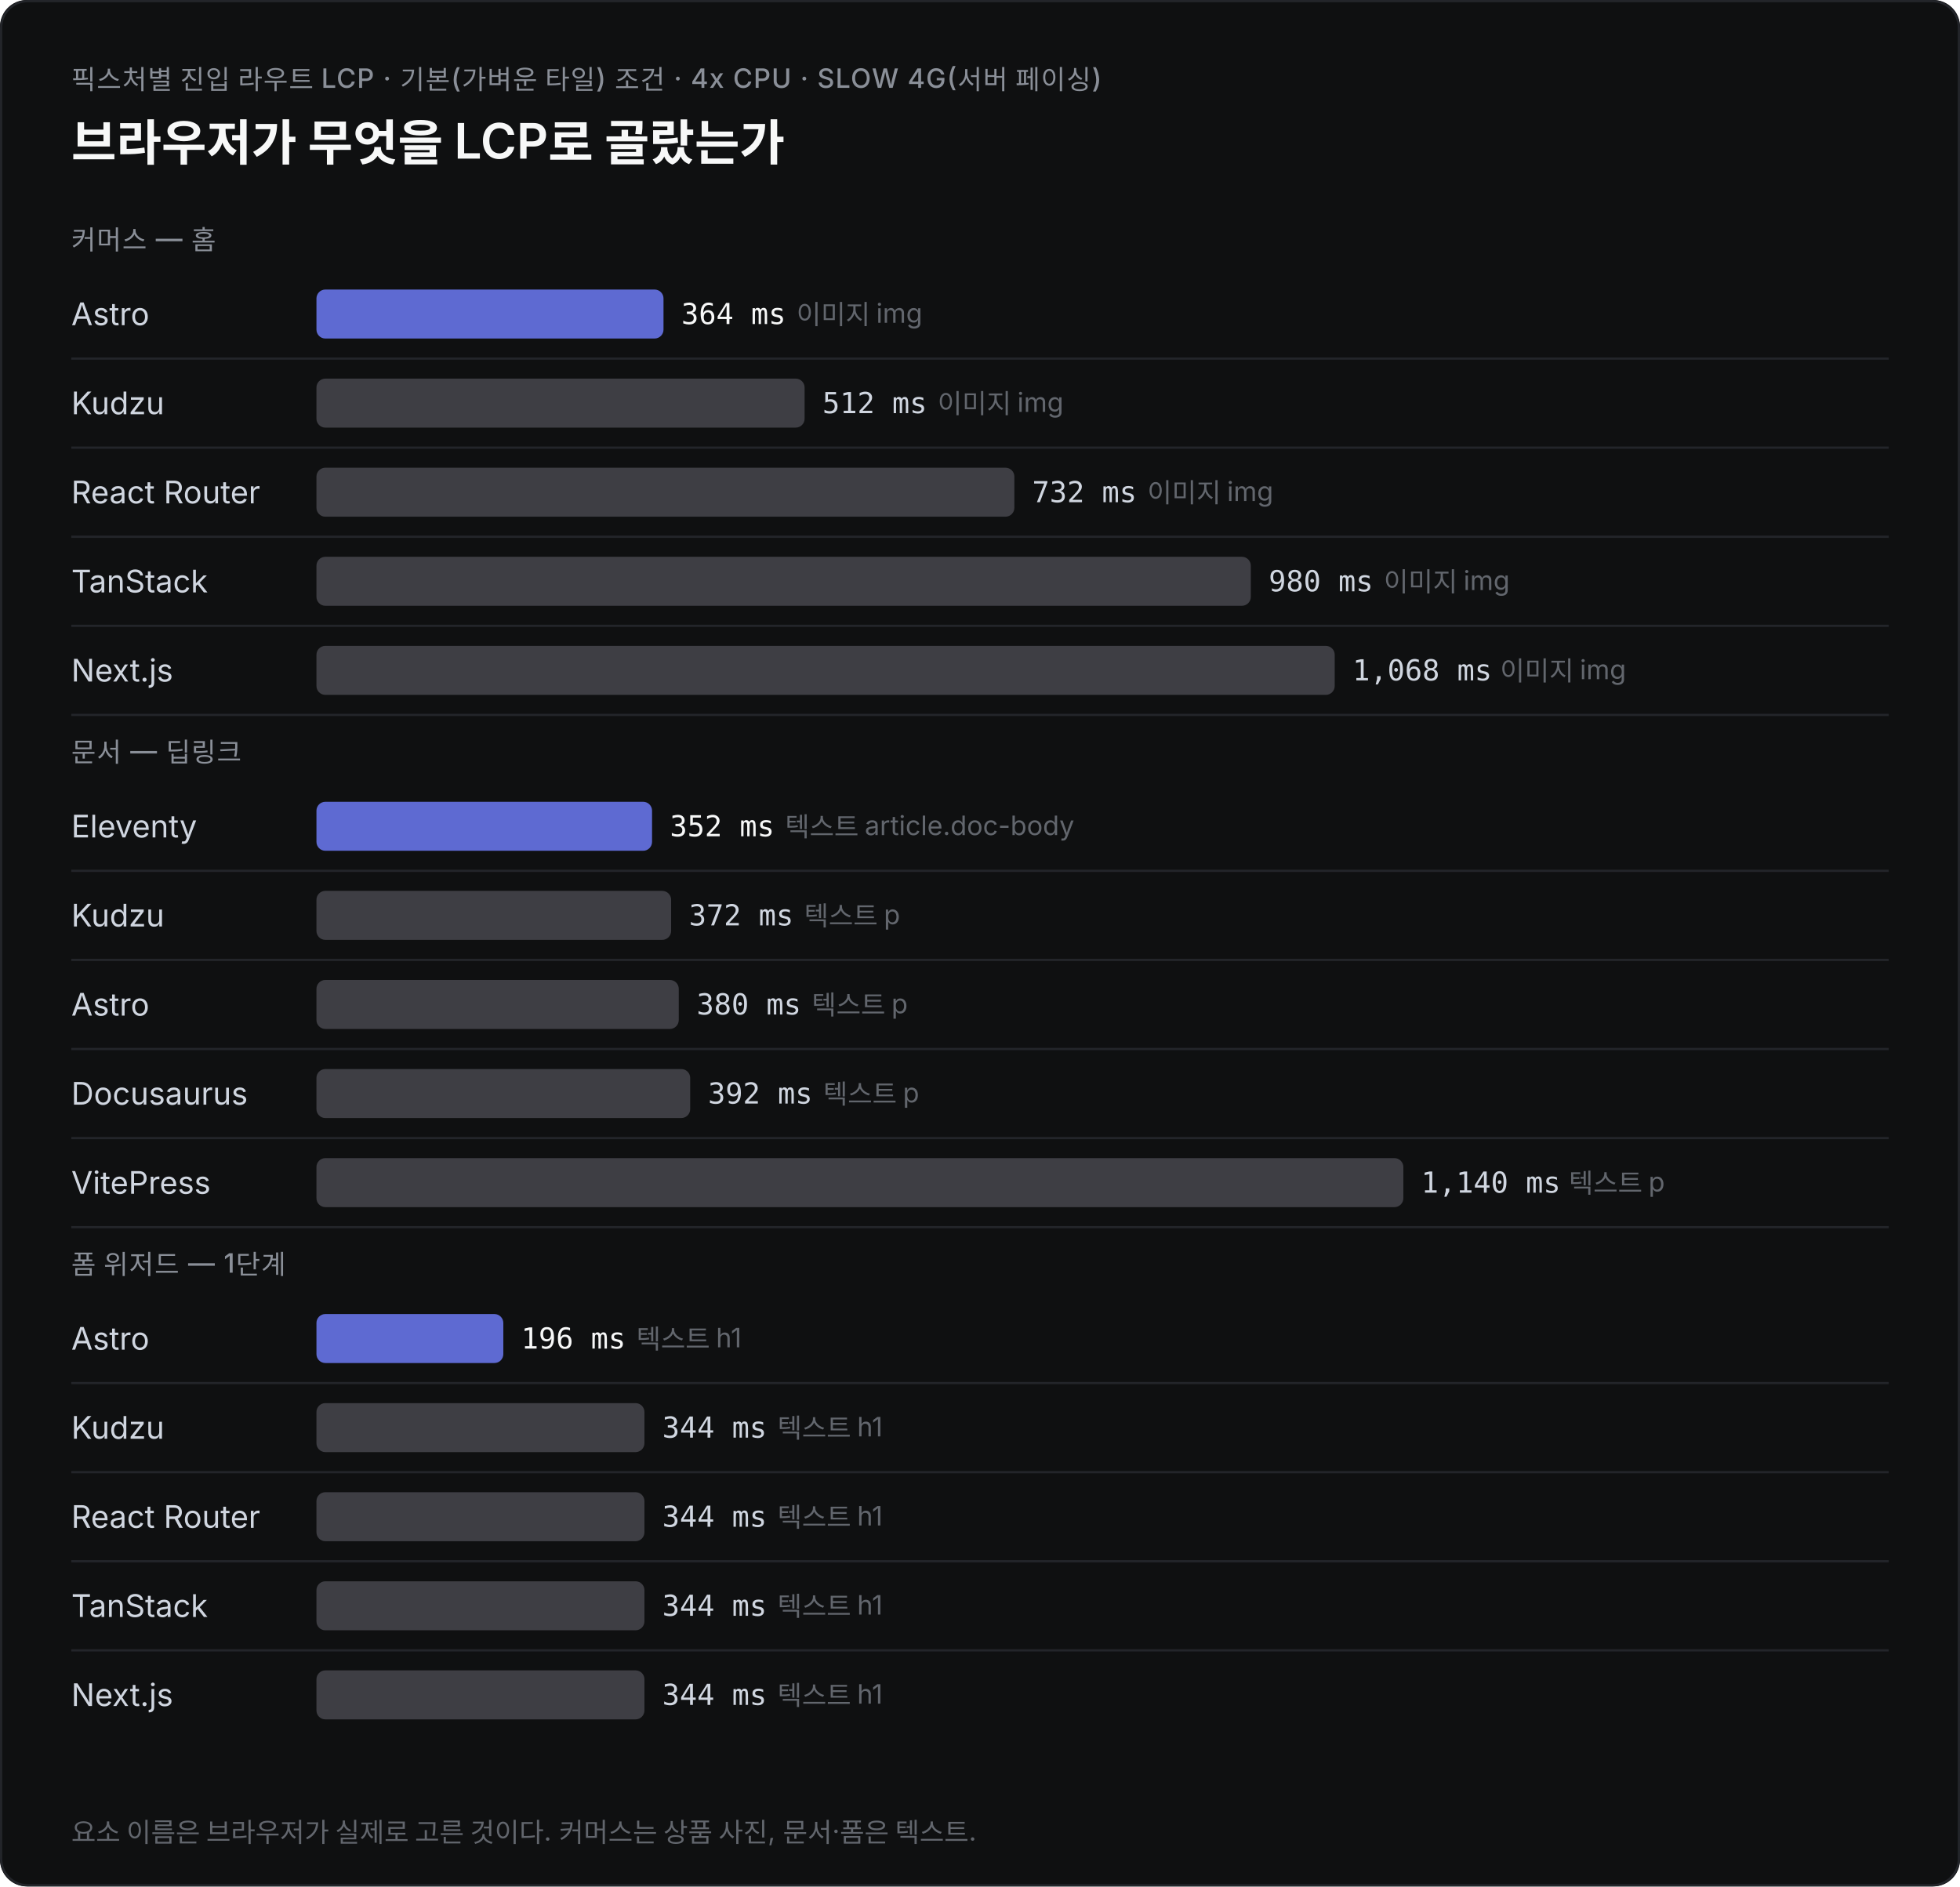
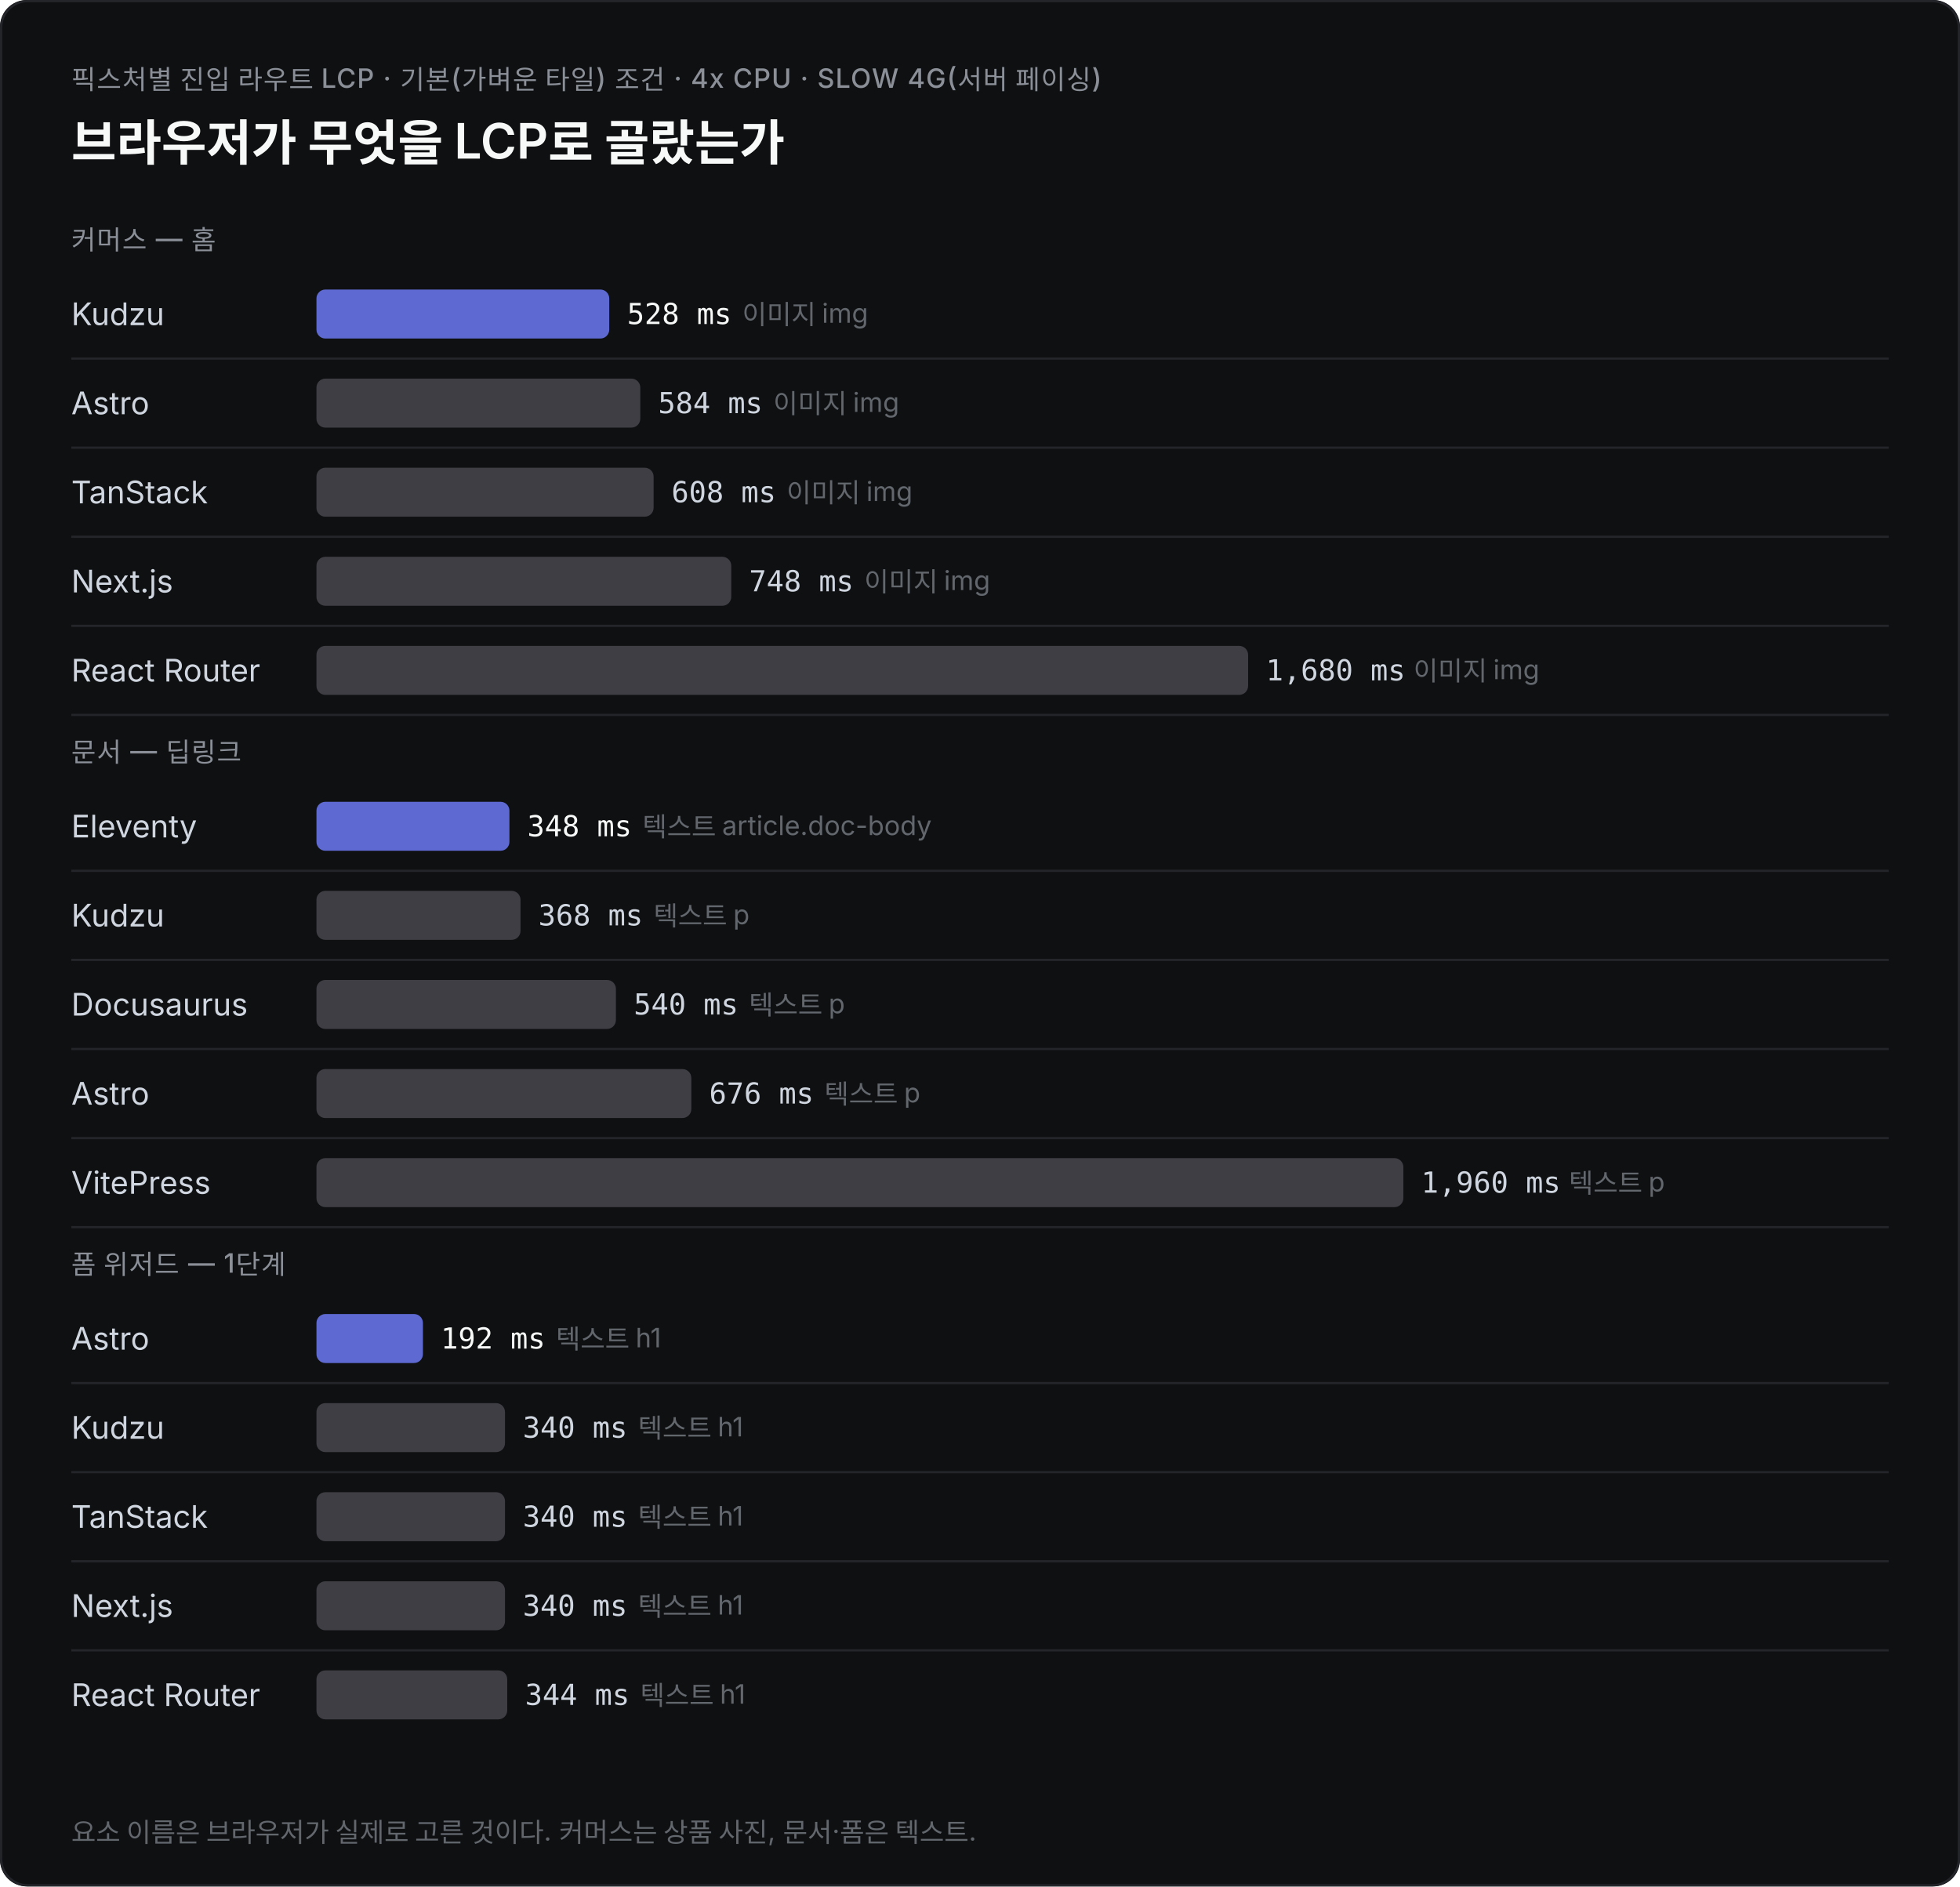
<svg xmlns="http://www.w3.org/2000/svg" width="880" height="847" viewBox="0 0 880 847" role="img" aria-label="브라우저가 무엇을 LCP로 골랐는가">
  <rect x="0" y="0" width="880" height="847" rx="12" fill="#010102" />
  <rect x="0.5" y="0.5" width="879" height="846" rx="12" fill="#0f1011" stroke="#23252a" stroke-width="1" />
  <text x="32" y="40" font-family="-apple-system, BlinkMacSystemFont, 'SF Pro Display', 'Segoe UI', Inter, Roboto, sans-serif" font-size="12" font-weight="500" fill="#8a8f98" letter-spacing="0.4">픽스처별 진입 라우트 LCP · 기본(가벼운 타일) 조건 · 4x CPU · SLOW 4G(서버 페이싱)</text>
  <text x="32" y="72" font-family="-apple-system, BlinkMacSystemFont, 'SF Pro Display', 'Segoe UI', Inter, Roboto, sans-serif" font-size="22" font-weight="600" fill="#f7f8f8">브라우저가 무엇을 LCP로 골랐는가</text>
  <text x="32" y="112" font-family="-apple-system, BlinkMacSystemFont, 'SF Pro Display', 'Segoe UI', Inter, Roboto, sans-serif" font-size="12" font-weight="500" fill="#8a8f98" letter-spacing="0.4">커머스 — 홈</text>
-   <text x="32" y="146" font-family="-apple-system, BlinkMacSystemFont, 'SF Pro Display', 'Segoe UI', Inter, Roboto, sans-serif" font-size="14" font-weight="400" fill="#d0d6e0">Astro</text>
-   <rect x="142.08" y="130" width="155.82" height="22" rx="4" fill="#5e6ad2" />
-   <text x="305.898" y="145.5" font-family="ui-monospace, SFMono-Regular, 'SF Mono', Menlo, monospace" font-size="13" font-weight="400" fill="#f7f8f8">364 ms</text>
-   <text x="357.578" y="145.5" font-family="-apple-system, BlinkMacSystemFont, 'SF Pro Display', 'Segoe UI', Inter, Roboto, sans-serif" font-size="12" font-weight="400" fill="#62666d">이미지 img</text>
+   <text x="32" y="146" font-family="-apple-system, BlinkMacSystemFont, 'SF Pro Display', 'Segoe UI', Inter, Roboto, sans-serif" font-size="14" font-weight="400" fill="#d0d6e0">Kudzu</text>
+   <rect x="142.08" y="130" width="131.46" height="22" rx="4" fill="#5e6ad2" />
+   <text x="281.541" y="145.5" font-family="ui-monospace, SFMono-Regular, 'SF Mono', Menlo, monospace" font-size="13" font-weight="400" fill="#f7f8f8">528 ms</text>
+   <text x="333.221" y="145.5" font-family="-apple-system, BlinkMacSystemFont, 'SF Pro Display', 'Segoe UI', Inter, Roboto, sans-serif" font-size="12" font-weight="400" fill="#62666d">이미지 img</text>
  <line x1="32" y1="161" x2="848" y2="161" stroke="#23252a" stroke-width="1" />
-   <text x="32" y="186" font-family="-apple-system, BlinkMacSystemFont, 'SF Pro Display', 'Segoe UI', Inter, Roboto, sans-serif" font-size="14" font-weight="400" fill="#d0d6e0">Kudzu</text>
-   <rect x="142.08" y="170" width="219.17" height="22" rx="4" fill="#3e3e44" />
-   <text x="369.252" y="185.5" font-family="ui-monospace, SFMono-Regular, 'SF Mono', Menlo, monospace" font-size="13" font-weight="400" fill="#d0d6e0">512 ms</text>
-   <text x="420.932" y="185.5" font-family="-apple-system, BlinkMacSystemFont, 'SF Pro Display', 'Segoe UI', Inter, Roboto, sans-serif" font-size="12" font-weight="400" fill="#62666d">이미지 img</text>
+   <text x="32" y="186" font-family="-apple-system, BlinkMacSystemFont, 'SF Pro Display', 'Segoe UI', Inter, Roboto, sans-serif" font-size="14" font-weight="400" fill="#d0d6e0">Astro</text>
+   <rect x="142.08" y="170" width="145.4" height="22" rx="4" fill="#3e3e44" />
+   <text x="295.484" y="185.5" font-family="ui-monospace, SFMono-Regular, 'SF Mono', Menlo, monospace" font-size="13" font-weight="400" fill="#d0d6e0">584 ms</text>
+   <text x="347.164" y="185.5" font-family="-apple-system, BlinkMacSystemFont, 'SF Pro Display', 'Segoe UI', Inter, Roboto, sans-serif" font-size="12" font-weight="400" fill="#62666d">이미지 img</text>
  <line x1="32" y1="201" x2="848" y2="201" stroke="#23252a" stroke-width="1" />
-   <text x="32" y="226" font-family="-apple-system, BlinkMacSystemFont, 'SF Pro Display', 'Segoe UI', Inter, Roboto, sans-serif" font-size="14" font-weight="400" fill="#d0d6e0">React Router</text>
-   <rect x="142.08" y="210" width="313.35" height="22" rx="4" fill="#3e3e44" />
-   <text x="463.427" y="225.5" font-family="ui-monospace, SFMono-Regular, 'SF Mono', Menlo, monospace" font-size="13" font-weight="400" fill="#d0d6e0">732 ms</text>
-   <text x="515.107" y="225.5" font-family="-apple-system, BlinkMacSystemFont, 'SF Pro Display', 'Segoe UI', Inter, Roboto, sans-serif" font-size="12" font-weight="400" fill="#62666d">이미지 img</text>
+   <text x="32" y="226" font-family="-apple-system, BlinkMacSystemFont, 'SF Pro Display', 'Segoe UI', Inter, Roboto, sans-serif" font-size="14" font-weight="400" fill="#d0d6e0">TanStack</text>
+   <rect x="142.08" y="210" width="151.38" height="22" rx="4" fill="#3e3e44" />
+   <text x="301.46" y="225.5" font-family="ui-monospace, SFMono-Regular, 'SF Mono', Menlo, monospace" font-size="13" font-weight="400" fill="#d0d6e0">608 ms</text>
+   <text x="353.14" y="225.5" font-family="-apple-system, BlinkMacSystemFont, 'SF Pro Display', 'Segoe UI', Inter, Roboto, sans-serif" font-size="12" font-weight="400" fill="#62666d">이미지 img</text>
  <line x1="32" y1="241" x2="848" y2="241" stroke="#23252a" stroke-width="1" />
-   <text x="32" y="266" font-family="-apple-system, BlinkMacSystemFont, 'SF Pro Display', 'Segoe UI', Inter, Roboto, sans-serif" font-size="14" font-weight="400" fill="#d0d6e0">TanStack</text>
-   <rect x="142.08" y="250" width="419.51" height="22" rx="4" fill="#3e3e44" />
-   <text x="569.589" y="265.5" font-family="ui-monospace, SFMono-Regular, 'SF Mono', Menlo, monospace" font-size="13" font-weight="400" fill="#d0d6e0">980 ms</text>
-   <text x="621.269" y="265.5" font-family="-apple-system, BlinkMacSystemFont, 'SF Pro Display', 'Segoe UI', Inter, Roboto, sans-serif" font-size="12" font-weight="400" fill="#62666d">이미지 img</text>
+   <text x="32" y="266" font-family="-apple-system, BlinkMacSystemFont, 'SF Pro Display', 'Segoe UI', Inter, Roboto, sans-serif" font-size="14" font-weight="400" fill="#d0d6e0">Next.js</text>
+   <rect x="142.08" y="250" width="186.24" height="22" rx="4" fill="#3e3e44" />
+   <text x="336.317" y="265.5" font-family="ui-monospace, SFMono-Regular, 'SF Mono', Menlo, monospace" font-size="13" font-weight="400" fill="#d0d6e0">748 ms</text>
+   <text x="387.997" y="265.5" font-family="-apple-system, BlinkMacSystemFont, 'SF Pro Display', 'Segoe UI', Inter, Roboto, sans-serif" font-size="12" font-weight="400" fill="#62666d">이미지 img</text>
  <line x1="32" y1="281" x2="848" y2="281" stroke="#23252a" stroke-width="1" />
-   <text x="32" y="306" font-family="-apple-system, BlinkMacSystemFont, 'SF Pro Display', 'Segoe UI', Inter, Roboto, sans-serif" font-size="14" font-weight="400" fill="#d0d6e0">Next.js</text>
-   <rect x="142.08" y="290" width="457.18" height="22" rx="4" fill="#3e3e44" />
-   <text x="607.259" y="305.5" font-family="ui-monospace, SFMono-Regular, 'SF Mono', Menlo, monospace" font-size="13" font-weight="400" fill="#d0d6e0">1,068 ms</text>
-   <text x="673.499" y="305.5" font-family="-apple-system, BlinkMacSystemFont, 'SF Pro Display', 'Segoe UI', Inter, Roboto, sans-serif" font-size="12" font-weight="400" fill="#62666d">이미지 img</text>
+   <text x="32" y="306" font-family="-apple-system, BlinkMacSystemFont, 'SF Pro Display', 'Segoe UI', Inter, Roboto, sans-serif" font-size="14" font-weight="400" fill="#d0d6e0">React Router</text>
+   <rect x="142.08" y="290" width="418.29" height="22" rx="4" fill="#3e3e44" />
+   <text x="568.366" y="305.5" font-family="ui-monospace, SFMono-Regular, 'SF Mono', Menlo, monospace" font-size="13" font-weight="400" fill="#d0d6e0">1,680 ms</text>
+   <text x="634.606" y="305.5" font-family="-apple-system, BlinkMacSystemFont, 'SF Pro Display', 'Segoe UI', Inter, Roboto, sans-serif" font-size="12" font-weight="400" fill="#62666d">이미지 img</text>
  <line x1="32" y1="321" x2="848" y2="321" stroke="#23252a" stroke-width="1" />
  <text x="32" y="342" font-family="-apple-system, BlinkMacSystemFont, 'SF Pro Display', 'Segoe UI', Inter, Roboto, sans-serif" font-size="12" font-weight="500" fill="#8a8f98" letter-spacing="0.4">문서 — 딥링크</text>
  <text x="32" y="376" font-family="-apple-system, BlinkMacSystemFont, 'SF Pro Display', 'Segoe UI', Inter, Roboto, sans-serif" font-size="14" font-weight="400" fill="#d0d6e0">Eleventy</text>
-   <rect x="142.08" y="360" width="150.68" height="22" rx="4" fill="#5e6ad2" />
-   <text x="300.761" y="375.5" font-family="ui-monospace, SFMono-Regular, 'SF Mono', Menlo, monospace" font-size="13" font-weight="400" fill="#f7f8f8">352 ms</text>
-   <text x="352.441" y="375.5" font-family="-apple-system, BlinkMacSystemFont, 'SF Pro Display', 'Segoe UI', Inter, Roboto, sans-serif" font-size="12" font-weight="400" fill="#62666d">텍스트 article.doc-body</text>
+   <rect x="142.08" y="360" width="86.64" height="22" rx="4" fill="#5e6ad2" />
+   <text x="236.725" y="375.5" font-family="ui-monospace, SFMono-Regular, 'SF Mono', Menlo, monospace" font-size="13" font-weight="400" fill="#f7f8f8">348 ms</text>
+   <text x="288.405" y="375.5" font-family="-apple-system, BlinkMacSystemFont, 'SF Pro Display', 'Segoe UI', Inter, Roboto, sans-serif" font-size="12" font-weight="400" fill="#62666d">텍스트 article.doc-body</text>
  <line x1="32" y1="391" x2="848" y2="391" stroke="#23252a" stroke-width="1" />
  <text x="32" y="416" font-family="-apple-system, BlinkMacSystemFont, 'SF Pro Display', 'Segoe UI', Inter, Roboto, sans-serif" font-size="14" font-weight="400" fill="#d0d6e0">Kudzu</text>
-   <rect x="142.08" y="400" width="159.24" height="22" rx="4" fill="#3e3e44" />
-   <text x="309.322" y="415.5" font-family="ui-monospace, SFMono-Regular, 'SF Mono', Menlo, monospace" font-size="13" font-weight="400" fill="#d0d6e0">372 ms</text>
-   <text x="361.002" y="415.5" font-family="-apple-system, BlinkMacSystemFont, 'SF Pro Display', 'Segoe UI', Inter, Roboto, sans-serif" font-size="12" font-weight="400" fill="#62666d">텍스트 p</text>
+   <rect x="142.08" y="400" width="91.62" height="22" rx="4" fill="#3e3e44" />
+   <text x="241.704" y="415.5" font-family="ui-monospace, SFMono-Regular, 'SF Mono', Menlo, monospace" font-size="13" font-weight="400" fill="#d0d6e0">368 ms</text>
+   <text x="293.384" y="415.5" font-family="-apple-system, BlinkMacSystemFont, 'SF Pro Display', 'Segoe UI', Inter, Roboto, sans-serif" font-size="12" font-weight="400" fill="#62666d">텍스트 p</text>
  <line x1="32" y1="431" x2="848" y2="431" stroke="#23252a" stroke-width="1" />
-   <text x="32" y="456" font-family="-apple-system, BlinkMacSystemFont, 'SF Pro Display', 'Segoe UI', Inter, Roboto, sans-serif" font-size="14" font-weight="400" fill="#d0d6e0">Astro</text>
-   <rect x="142.08" y="440" width="162.67" height="22" rx="4" fill="#3e3e44" />
-   <text x="312.747" y="455.5" font-family="ui-monospace, SFMono-Regular, 'SF Mono', Menlo, monospace" font-size="13" font-weight="400" fill="#d0d6e0">380 ms</text>
-   <text x="364.427" y="455.5" font-family="-apple-system, BlinkMacSystemFont, 'SF Pro Display', 'Segoe UI', Inter, Roboto, sans-serif" font-size="12" font-weight="400" fill="#62666d">텍스트 p</text>
+   <text x="32" y="456" font-family="-apple-system, BlinkMacSystemFont, 'SF Pro Display', 'Segoe UI', Inter, Roboto, sans-serif" font-size="14" font-weight="400" fill="#d0d6e0">Docusaurus</text>
+   <rect x="142.08" y="440" width="134.45" height="22" rx="4" fill="#3e3e44" />
+   <text x="284.529" y="455.5" font-family="ui-monospace, SFMono-Regular, 'SF Mono', Menlo, monospace" font-size="13" font-weight="400" fill="#d0d6e0">540 ms</text>
+   <text x="336.209" y="455.5" font-family="-apple-system, BlinkMacSystemFont, 'SF Pro Display', 'Segoe UI', Inter, Roboto, sans-serif" font-size="12" font-weight="400" fill="#62666d">텍스트 p</text>
  <line x1="32" y1="471" x2="848" y2="471" stroke="#23252a" stroke-width="1" />
-   <text x="32" y="496" font-family="-apple-system, BlinkMacSystemFont, 'SF Pro Display', 'Segoe UI', Inter, Roboto, sans-serif" font-size="14" font-weight="400" fill="#d0d6e0">Docusaurus</text>
-   <rect x="142.08" y="480" width="167.8" height="22" rx="4" fill="#3e3e44" />
-   <text x="317.884" y="495.5" font-family="ui-monospace, SFMono-Regular, 'SF Mono', Menlo, monospace" font-size="13" font-weight="400" fill="#d0d6e0">392 ms</text>
-   <text x="369.564" y="495.5" font-family="-apple-system, BlinkMacSystemFont, 'SF Pro Display', 'Segoe UI', Inter, Roboto, sans-serif" font-size="12" font-weight="400" fill="#62666d">텍스트 p</text>
+   <text x="32" y="496" font-family="-apple-system, BlinkMacSystemFont, 'SF Pro Display', 'Segoe UI', Inter, Roboto, sans-serif" font-size="14" font-weight="400" fill="#d0d6e0">Astro</text>
+   <rect x="142.08" y="480" width="168.31" height="22" rx="4" fill="#3e3e44" />
+   <text x="318.39" y="495.5" font-family="ui-monospace, SFMono-Regular, 'SF Mono', Menlo, monospace" font-size="13" font-weight="400" fill="#d0d6e0">676 ms</text>
+   <text x="370.07" y="495.5" font-family="-apple-system, BlinkMacSystemFont, 'SF Pro Display', 'Segoe UI', Inter, Roboto, sans-serif" font-size="12" font-weight="400" fill="#62666d">텍스트 p</text>
  <line x1="32" y1="511" x2="848" y2="511" stroke="#23252a" stroke-width="1" />
  <text x="32" y="536" font-family="-apple-system, BlinkMacSystemFont, 'SF Pro Display', 'Segoe UI', Inter, Roboto, sans-serif" font-size="14" font-weight="400" fill="#d0d6e0">VitePress</text>
  <rect x="142.08" y="520" width="488" height="22" rx="4" fill="#3e3e44" />
-   <text x="638.08" y="535.5" font-family="ui-monospace, SFMono-Regular, 'SF Mono', Menlo, monospace" font-size="13" font-weight="400" fill="#d0d6e0">1,140 ms</text>
+   <text x="638.08" y="535.5" font-family="ui-monospace, SFMono-Regular, 'SF Mono', Menlo, monospace" font-size="13" font-weight="400" fill="#d0d6e0">1,960 ms</text>
  <text x="704.32" y="535.5" font-family="-apple-system, BlinkMacSystemFont, 'SF Pro Display', 'Segoe UI', Inter, Roboto, sans-serif" font-size="12" font-weight="400" fill="#62666d">텍스트 p</text>
  <line x1="32" y1="551" x2="848" y2="551" stroke="#23252a" stroke-width="1" />
  <text x="32" y="572" font-family="-apple-system, BlinkMacSystemFont, 'SF Pro Display', 'Segoe UI', Inter, Roboto, sans-serif" font-size="12" font-weight="500" fill="#8a8f98" letter-spacing="0.4">폼 위저드 — 1단계</text>
  <text x="32" y="606" font-family="-apple-system, BlinkMacSystemFont, 'SF Pro Display', 'Segoe UI', Inter, Roboto, sans-serif" font-size="14" font-weight="400" fill="#d0d6e0">Astro</text>
-   <rect x="142.08" y="590" width="83.9" height="22" rx="4" fill="#5e6ad2" />
-   <text x="233.982" y="605.5" font-family="ui-monospace, SFMono-Regular, 'SF Mono', Menlo, monospace" font-size="13" font-weight="400" fill="#f7f8f8">196 ms</text>
-   <text x="285.662" y="605.5" font-family="-apple-system, BlinkMacSystemFont, 'SF Pro Display', 'Segoe UI', Inter, Roboto, sans-serif" font-size="12" font-weight="400" fill="#62666d">텍스트 h1</text>
+   <rect x="142.08" y="590" width="47.8" height="22" rx="4" fill="#5e6ad2" />
+   <text x="197.884" y="605.5" font-family="ui-monospace, SFMono-Regular, 'SF Mono', Menlo, monospace" font-size="13" font-weight="400" fill="#f7f8f8">192 ms</text>
+   <text x="249.564" y="605.5" font-family="-apple-system, BlinkMacSystemFont, 'SF Pro Display', 'Segoe UI', Inter, Roboto, sans-serif" font-size="12" font-weight="400" fill="#62666d">텍스트 h1</text>
  <line x1="32" y1="621" x2="848" y2="621" stroke="#23252a" stroke-width="1" />
  <text x="32" y="646" font-family="-apple-system, BlinkMacSystemFont, 'SF Pro Display', 'Segoe UI', Inter, Roboto, sans-serif" font-size="14" font-weight="400" fill="#d0d6e0">Kudzu</text>
-   <rect x="142.08" y="630" width="147.26" height="22" rx="4" fill="#3e3e44" />
-   <text x="297.336" y="645.5" font-family="ui-monospace, SFMono-Regular, 'SF Mono', Menlo, monospace" font-size="13" font-weight="400" fill="#d0d6e0">344 ms</text>
-   <text x="349.016" y="645.5" font-family="-apple-system, BlinkMacSystemFont, 'SF Pro Display', 'Segoe UI', Inter, Roboto, sans-serif" font-size="12" font-weight="400" fill="#62666d">텍스트 h1</text>
+   <rect x="142.08" y="630" width="84.65" height="22" rx="4" fill="#3e3e44" />
+   <text x="234.733" y="645.5" font-family="ui-monospace, SFMono-Regular, 'SF Mono', Menlo, monospace" font-size="13" font-weight="400" fill="#d0d6e0">340 ms</text>
+   <text x="286.413" y="645.5" font-family="-apple-system, BlinkMacSystemFont, 'SF Pro Display', 'Segoe UI', Inter, Roboto, sans-serif" font-size="12" font-weight="400" fill="#62666d">텍스트 h1</text>
  <line x1="32" y1="661" x2="848" y2="661" stroke="#23252a" stroke-width="1" />
-   <text x="32" y="686" font-family="-apple-system, BlinkMacSystemFont, 'SF Pro Display', 'Segoe UI', Inter, Roboto, sans-serif" font-size="14" font-weight="400" fill="#d0d6e0">React Router</text>
-   <rect x="142.08" y="670" width="147.26" height="22" rx="4" fill="#3e3e44" />
-   <text x="297.336" y="685.5" font-family="ui-monospace, SFMono-Regular, 'SF Mono', Menlo, monospace" font-size="13" font-weight="400" fill="#d0d6e0">344 ms</text>
-   <text x="349.016" y="685.5" font-family="-apple-system, BlinkMacSystemFont, 'SF Pro Display', 'Segoe UI', Inter, Roboto, sans-serif" font-size="12" font-weight="400" fill="#62666d">텍스트 h1</text>
+   <text x="32" y="686" font-family="-apple-system, BlinkMacSystemFont, 'SF Pro Display', 'Segoe UI', Inter, Roboto, sans-serif" font-size="14" font-weight="400" fill="#d0d6e0">TanStack</text>
+   <rect x="142.08" y="670" width="84.65" height="22" rx="4" fill="#3e3e44" />
+   <text x="234.733" y="685.5" font-family="ui-monospace, SFMono-Regular, 'SF Mono', Menlo, monospace" font-size="13" font-weight="400" fill="#d0d6e0">340 ms</text>
+   <text x="286.413" y="685.5" font-family="-apple-system, BlinkMacSystemFont, 'SF Pro Display', 'Segoe UI', Inter, Roboto, sans-serif" font-size="12" font-weight="400" fill="#62666d">텍스트 h1</text>
  <line x1="32" y1="701" x2="848" y2="701" stroke="#23252a" stroke-width="1" />
-   <text x="32" y="726" font-family="-apple-system, BlinkMacSystemFont, 'SF Pro Display', 'Segoe UI', Inter, Roboto, sans-serif" font-size="14" font-weight="400" fill="#d0d6e0">TanStack</text>
-   <rect x="142.08" y="710" width="147.26" height="22" rx="4" fill="#3e3e44" />
-   <text x="297.336" y="725.5" font-family="ui-monospace, SFMono-Regular, 'SF Mono', Menlo, monospace" font-size="13" font-weight="400" fill="#d0d6e0">344 ms</text>
-   <text x="349.016" y="725.5" font-family="-apple-system, BlinkMacSystemFont, 'SF Pro Display', 'Segoe UI', Inter, Roboto, sans-serif" font-size="12" font-weight="400" fill="#62666d">텍스트 h1</text>
+   <text x="32" y="726" font-family="-apple-system, BlinkMacSystemFont, 'SF Pro Display', 'Segoe UI', Inter, Roboto, sans-serif" font-size="14" font-weight="400" fill="#d0d6e0">Next.js</text>
+   <rect x="142.08" y="710" width="84.65" height="22" rx="4" fill="#3e3e44" />
+   <text x="234.733" y="725.5" font-family="ui-monospace, SFMono-Regular, 'SF Mono', Menlo, monospace" font-size="13" font-weight="400" fill="#d0d6e0">340 ms</text>
+   <text x="286.413" y="725.5" font-family="-apple-system, BlinkMacSystemFont, 'SF Pro Display', 'Segoe UI', Inter, Roboto, sans-serif" font-size="12" font-weight="400" fill="#62666d">텍스트 h1</text>
  <line x1="32" y1="741" x2="848" y2="741" stroke="#23252a" stroke-width="1" />
-   <text x="32" y="766" font-family="-apple-system, BlinkMacSystemFont, 'SF Pro Display', 'Segoe UI', Inter, Roboto, sans-serif" font-size="14" font-weight="400" fill="#d0d6e0">Next.js</text>
-   <rect x="142.08" y="750" width="147.26" height="22" rx="4" fill="#3e3e44" />
-   <text x="297.336" y="765.5" font-family="ui-monospace, SFMono-Regular, 'SF Mono', Menlo, monospace" font-size="13" font-weight="400" fill="#d0d6e0">344 ms</text>
-   <text x="349.016" y="765.5" font-family="-apple-system, BlinkMacSystemFont, 'SF Pro Display', 'Segoe UI', Inter, Roboto, sans-serif" font-size="12" font-weight="400" fill="#62666d">텍스트 h1</text>
+   <text x="32" y="766" font-family="-apple-system, BlinkMacSystemFont, 'SF Pro Display', 'Segoe UI', Inter, Roboto, sans-serif" font-size="14" font-weight="400" fill="#d0d6e0">React Router</text>
+   <rect x="142.08" y="750" width="85.65" height="22" rx="4" fill="#3e3e44" />
+   <text x="235.729" y="765.5" font-family="ui-monospace, SFMono-Regular, 'SF Mono', Menlo, monospace" font-size="13" font-weight="400" fill="#d0d6e0">344 ms</text>
+   <text x="287.409" y="765.5" font-family="-apple-system, BlinkMacSystemFont, 'SF Pro Display', 'Segoe UI', Inter, Roboto, sans-serif" font-size="12" font-weight="400" fill="#62666d">텍스트 h1</text>
  <text x="32" y="827" font-family="-apple-system, BlinkMacSystemFont, 'SF Pro Display', 'Segoe UI', Inter, Roboto, sans-serif" font-size="12" font-weight="400" fill="#62666d">요소 이름은 브라우저가 실제로 고른 것이다. 커머스는 상품 사진, 문서·폼은 텍스트.</text>
</svg>
